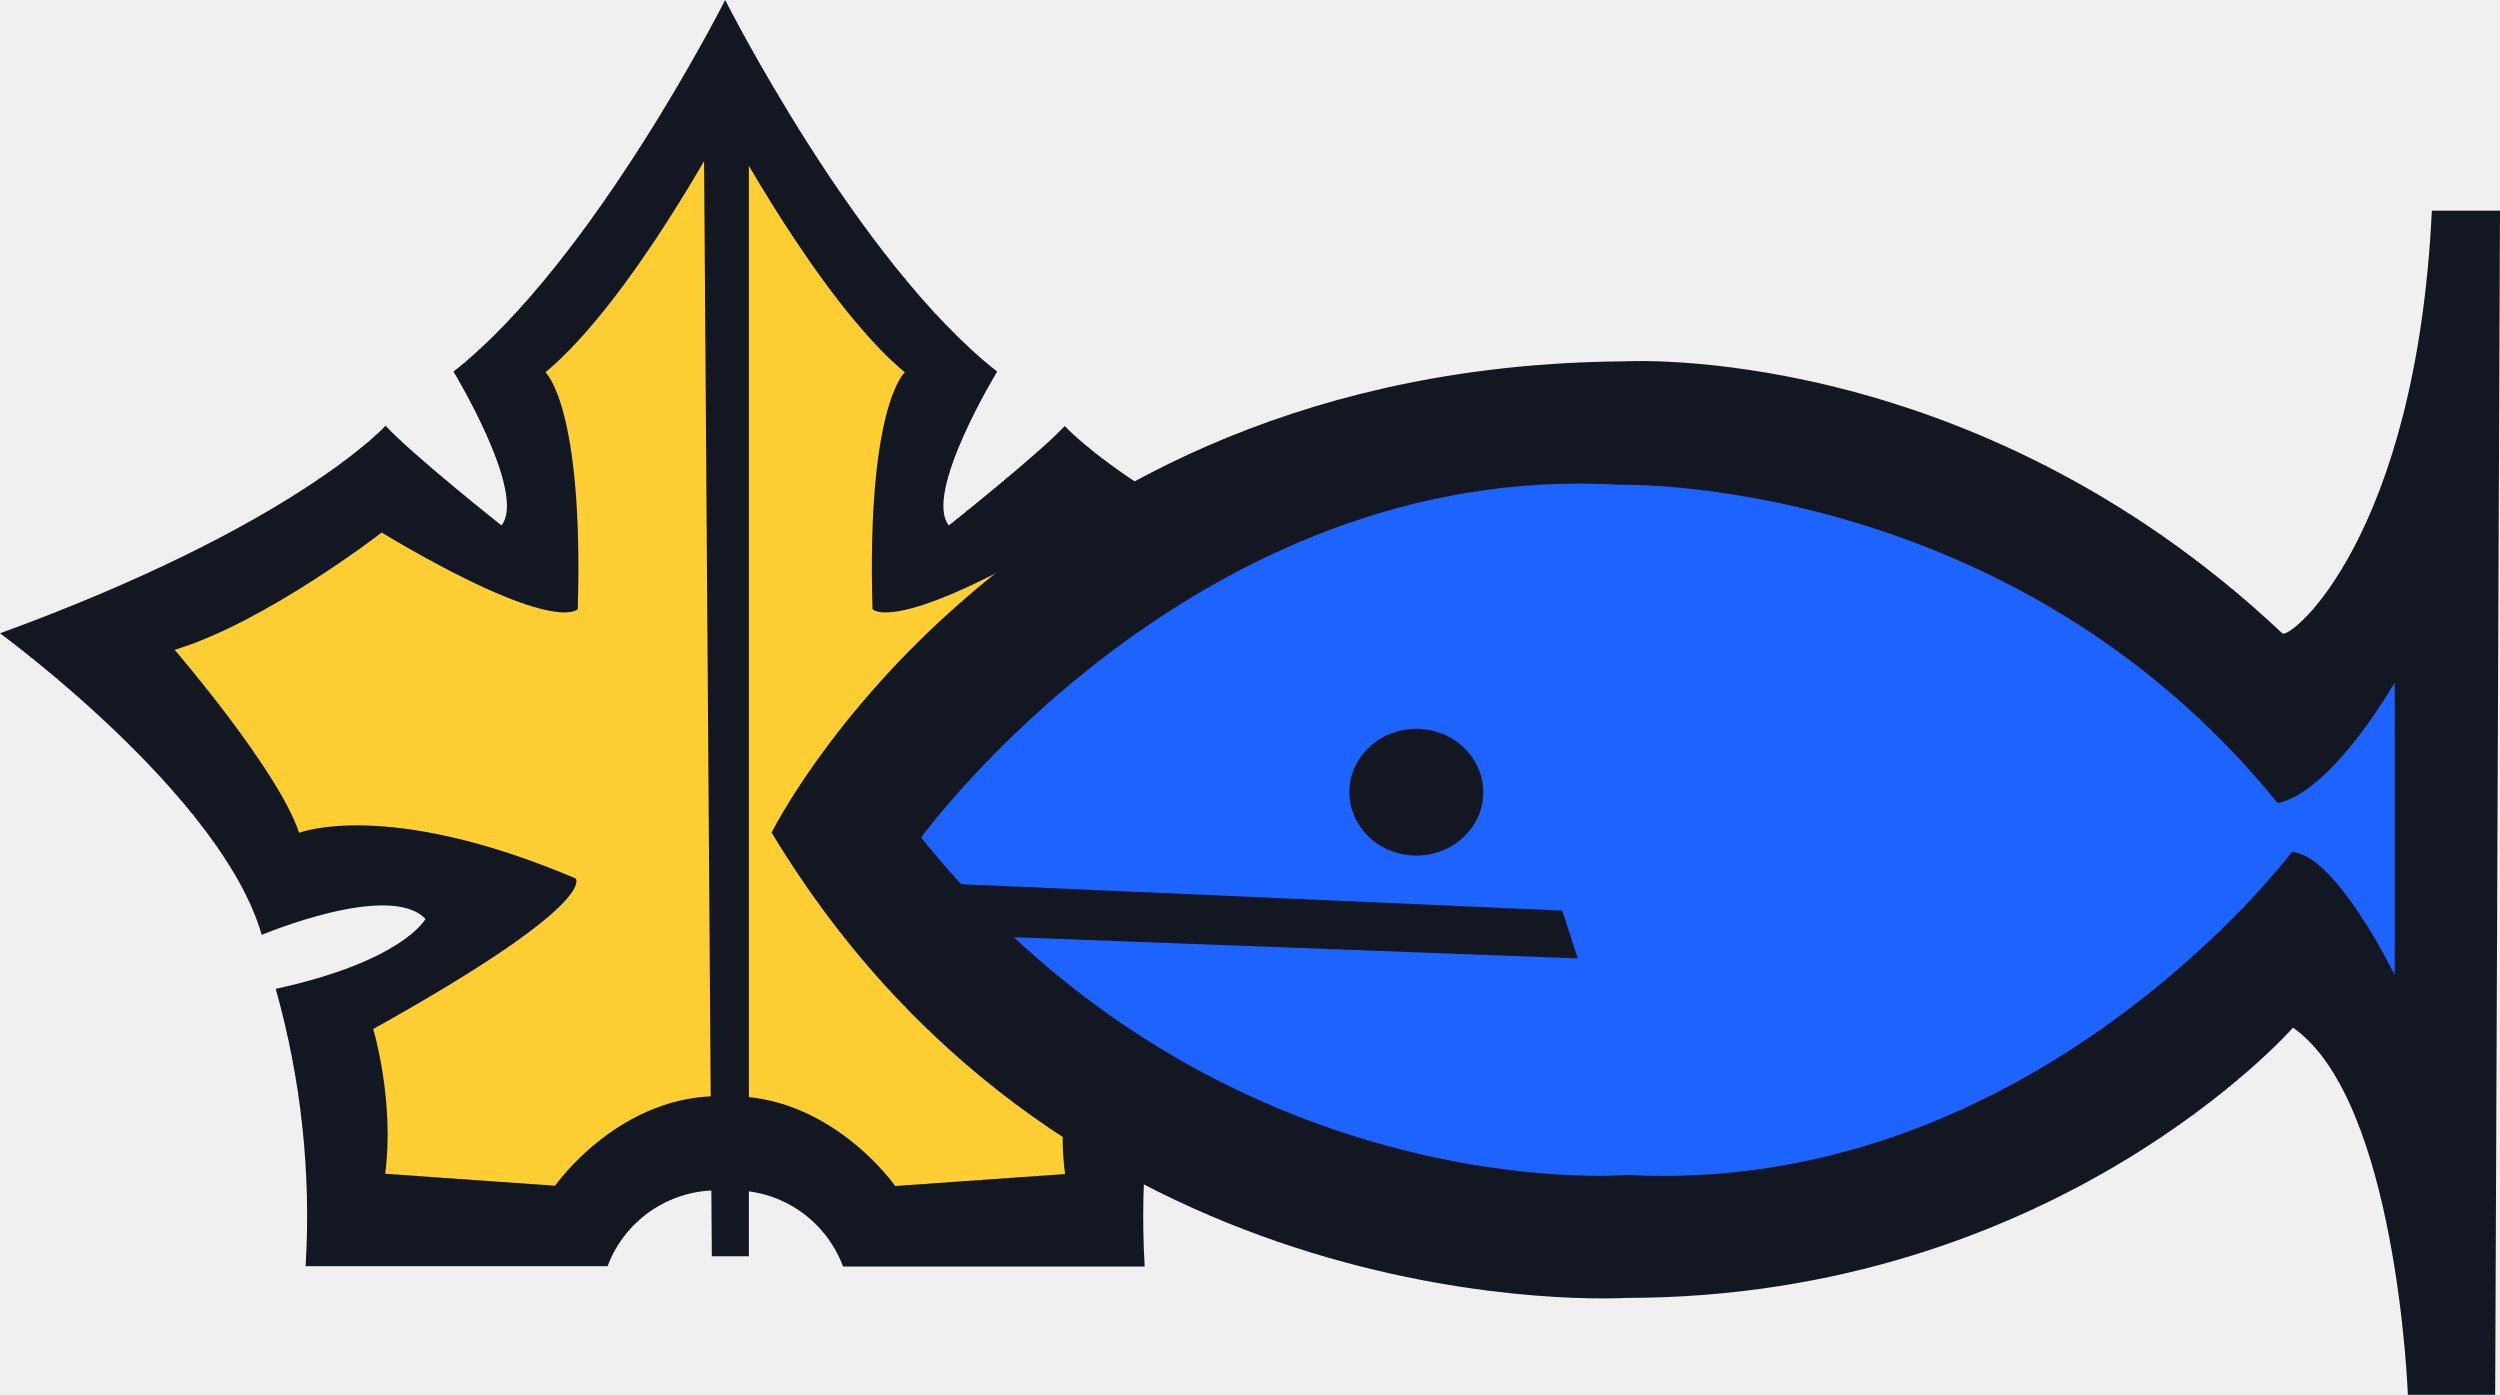
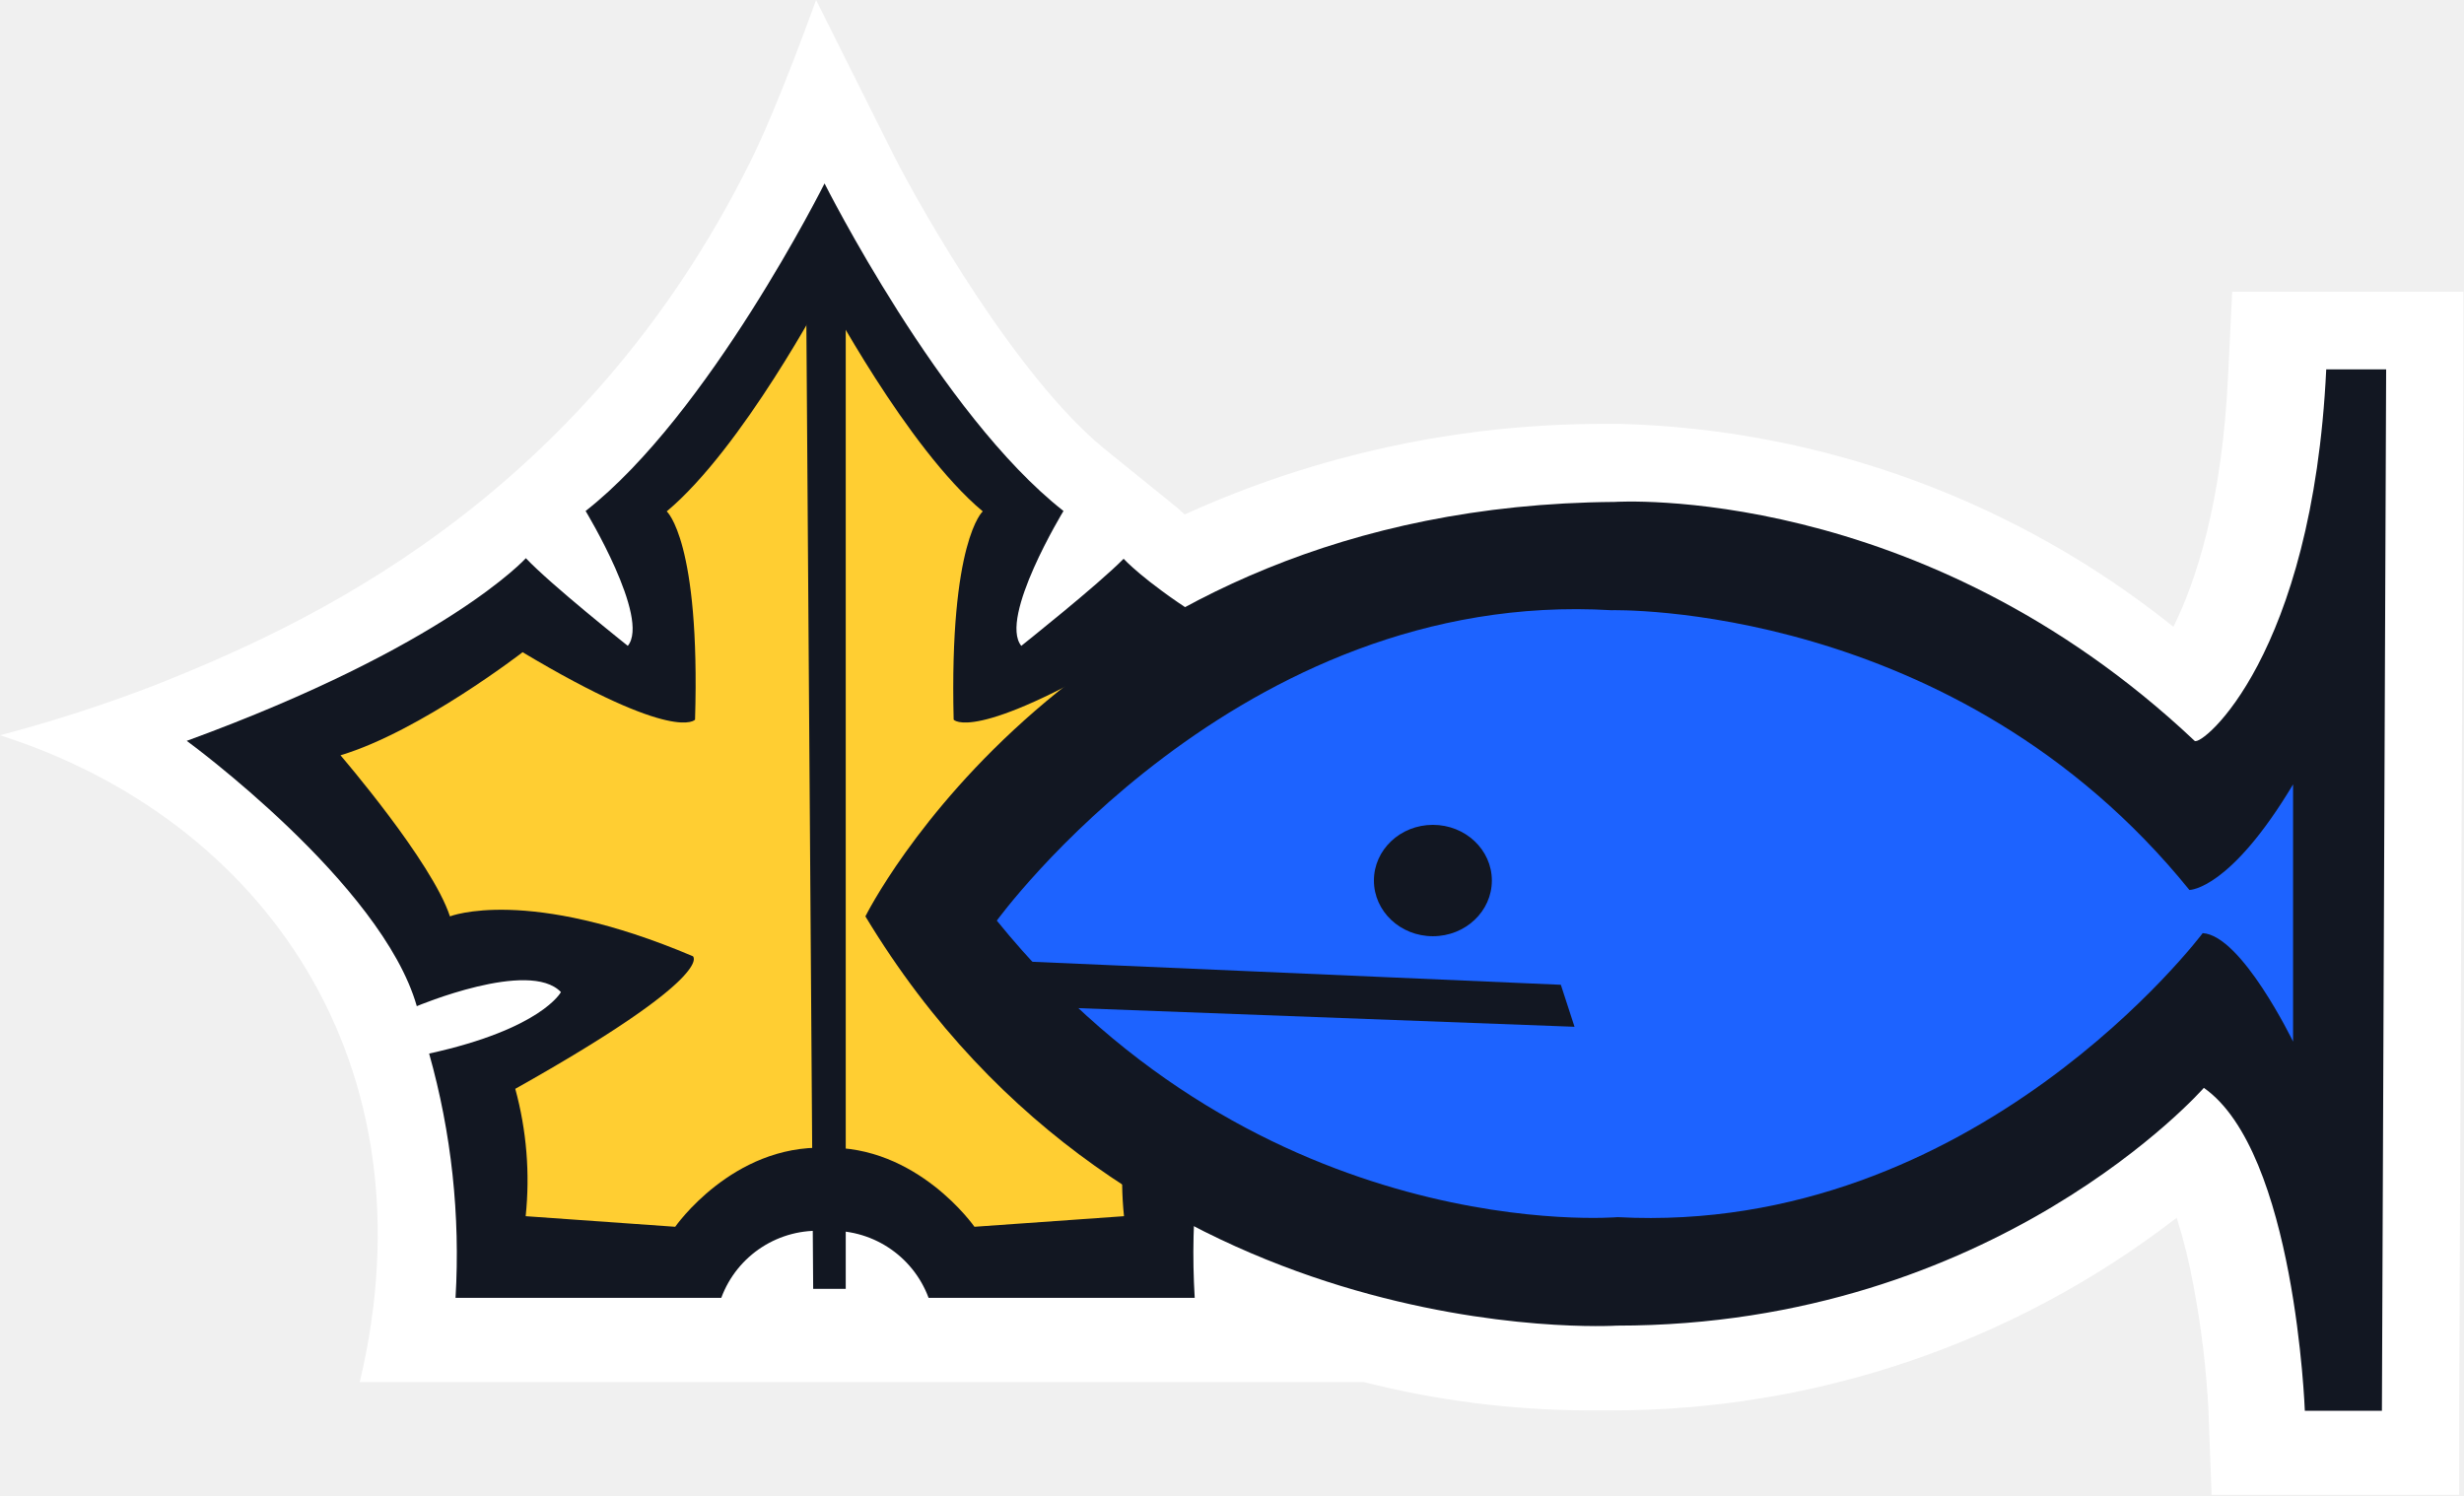
- <svg xmlns="http://www.w3.org/2000/svg" viewBox="0 0 378.57 211.24">
+ <svg xmlns="http://www.w3.org/2000/svg" viewBox="0 0 127.87 77.6">
  <defs>
-     <style>.cls-1{fill:#121722;}.cls-2{fill:#ffce32;}.cls-3{fill:#1d63ff;}</style>
+     <style>.cls-1{fill:#fff;}.cls-2{fill:#121722;}.cls-3{fill:#ffce32;}.cls-4{fill:#1d63ff;}</style>
  </defs>
  <g id="Calque_2" data-name="Calque 2">
-     <g id="Calque_1-2" data-name="Calque 1">
-       <g id="logo">
-         <path class="cls-1" d="M109.81,180.3a17.68,17.68,0,0,1,17.85,11.49h45.68a126.93,126.93,0,0,1,4.54-42c-19.36-4.23-22.69-10.59-22.69-10.59,5.44-5.74,24.8,2.42,24.8,2.42,6-21.17,39.63-45.67,39.63-45.67-44.77-16.34-58.38-31.43-58.38-31.43C157,69,143.69,79.56,143.69,79.56,139.76,74.72,151,56.27,151,56.27,129.78,39.63,109.81,0,109.81,0s-20,39.63-41.14,56.27c0,0,11.19,18.45,7.26,23.29,0,0-13.31-10.55-17.55-15.09,0,0-13.61,15.09-58.38,31.43,0,0,33.58,24.5,39.63,45.67,0,0,19.36-8.16,24.8-2.42,0,0-3.32,6.36-22.68,10.59a126.77,126.77,0,0,1,4.53,42H92A17.7,17.7,0,0,1,109.81,180.3Z" />
-         <path class="cls-2" d="M109.81,166c15.91-.54,25.75,13.59,25.75,13.59l25.72-1.81c-1.45-11.05,1.81-21.92,1.81-21.92C128.32,136.44,132.48,133,132.48,133c28.62-12.14,41.84-6.89,41.84-6.89,3.08-9.41,18.84-27.71,18.84-27.71-13.77-4.16-31.34-17.75-31.34-17.75-26.44,15.76-29.7,11.59-29.7,11.59C131.21,61.45,137,56.38,137,56.38c-13-10.87-27.2-37.67-27.2-37.67s-14.16,26.8-27.2,37.67c0,0,5.8,5.07,4.89,35.86,0,0-3.26,4.17-29.7-11.59,0,0-17.57,13.59-31.34,17.75,0,0,15.76,18.3,18.84,27.71,0,0,13.22-5.25,41.84,6.89,0,0,4.17,3.44-30.61,22.82,0,0,3.26,10.87,1.81,21.92l25.72,1.81S93.9,165.42,109.81,166Z" />
-         <polygon class="cls-1" points="107.79 190.23 113.4 190.23 113.4 16.53 106.56 16.53 107.79 190.23" />
-         <path class="cls-1" d="M345.6,95.9c1.15,1.08,20.29-14.52,22.65-64h10.32l-.73,179.31H364.62s-1.63-44.55-17.39-55.6c0,0-35.86,40.93-101.06,40.93,0,0-83.68,5.25-129.33-70.46,0,0,35-70.63,129-71.36C245.81,54.75,298.33,51.37,345.6,95.9Z" />
-         <path class="cls-3" d="M362.63,103.38v44.29s-8.87-18.29-15.58-18.66c0,0-39.12,52.17-100.7,48.91,0,0-61.22,5.25-106.87-51.08,0,0,41.48-57.24,105.78-53.43,0,0,59.23-1.63,99.62,48.18C344.88,121.59,351.76,121.41,362.63,103.38Z" />
-         <ellipse class="cls-1" cx="214.47" cy="119.96" rx="10.14" ry="9.6" />
-         <path class="cls-1" d="M236.57,137.89l2.35,7.24-96.36-3.62s-6.7-8-6-8S236.57,137.89,236.57,137.89Z" />
+     <g id="interface">
+       <g id="logo2_alpha" data-name="logo2 alpha">
+         <g id="logo_2" data-name="logo 2">
+           <path class="cls-1" d="M57.26,23.25C52.76,19.54,47.87,11,46.35,8l-4-8s-1.94,5.43-3.38,8.33C30.12,26.2,15.51,32.57,8.17,35.51A76,76,0,0,1,0,38.16c13.64,4.35,22.61,17,18.67,33.57H70.78A48,48,0,0,0,82.36,73.2l1.17,0a47.93,47.93,0,0,0,29.43-10,28.58,28.58,0,0,1,.88,3.57,48.14,48.14,0,0,1,.77,6.45l.16,4.36h12.85V73.09l.22-53.41,0-4.54h-12l-.21,4.31c-.31,6.65-1.68,10.74-2.84,13.08A48,48,0,0,0,84.09,22l-.92,0a52.5,52.5,0,0,0-21.69,4.7c-.18-.15-.29-.26-.34-.31" />
+           <g id="logo">
+             <path class="cls-2" d="M42.81,63.89a5.34,5.34,0,0,1,5.38,3.47H62a38.13,38.13,0,0,1,1.37-12.68c-5.84-1.28-6.84-3.19-6.84-3.19,1.64-1.73,7.48.73,7.48.73,1.82-6.38,11.94-13.77,11.94-13.77C62.42,33.52,58.31,29,58.31,29,57,30.34,53,33.52,53,33.52c-1.18-1.46,2.19-7,2.19-7-6.38-5-12.4-17-12.4-17s-6,12-12.4,17c0,0,3.37,5.56,2.19,7,0,0-4-3.18-5.29-4.55,0,0-4.11,4.55-17.6,9.48,0,0,10.12,7.39,11.94,13.77,0,0,5.84-2.46,7.48-.73,0,0-1,1.91-6.84,3.19a38.44,38.44,0,0,1,1.37,12.68H37.43A5.33,5.33,0,0,1,42.81,63.89Z" />
+             <path class="cls-3" d="M42.81,59.57c4.79-.16,7.76,4.1,7.76,4.1l7.76-.55a18,18,0,0,1,.54-6.61c-10.48-5.84-9.23-6.88-9.23-6.88,8.63-3.66,12.62-2.07,12.62-2.07.92-2.84,5.68-8.36,5.68-8.36-4.15-1.25-9.45-5.35-9.45-5.35-8,4.75-9,3.5-9,3.5C49.26,28.07,51,26.54,51,26.54c-3.93-3.28-8.2-11.36-8.2-11.36s-4.27,8.08-8.2,11.36c0,0,1.75,1.53,1.47,10.81,0,0-1,1.25-8.95-3.5,0,0-5.3,4.1-9.45,5.35,0,0,4.75,5.52,5.68,8.36,0,0,4-1.59,12.61,2.07,0,0,1.26,1-9.22,6.88a18,18,0,0,1,.54,6.61l7.76.55S38,59.41,42.81,59.57Z" />
+             <polygon class="cls-2" points="42.2 66.89 43.89 66.89 43.89 14.52 41.83 14.52 42.2 66.89" />
+             <path class="cls-2" d="M113.89,38.45c.35.32,6.12-4.38,6.83-19.28h3.11l-.22,54.05h-4s-.49-13.43-5.24-16.76c0,0-10.81,12.34-30.46,12.34,0,0-25.23,1.58-39-21.24,0,0,10.54-21.3,38.88-21.51C83.81,26.05,99.64,25,113.89,38.45Z" />
+             <path class="cls-4" d="M119,40.71V54.06s-2.67-5.52-4.69-5.63c0,0-11.8,15.73-30.36,14.74,0,0-18.46,1.59-32.22-15.39,0,0,12.51-17.26,31.89-16.11,0,0,17.86-.49,30,14.52C113.67,46.19,115.75,46.14,119,40.71Z" />
+             <ellipse class="cls-2" cx="74.36" cy="45.7" rx="3.06" ry="2.89" />
+             <path class="cls-2" d="M81,51.11l.71,2.18L52.68,52.2a17.06,17.06,0,0,1-1.8-2.4Z" />
+           </g>
+         </g>
      </g>
    </g>
  </g>
</svg>
